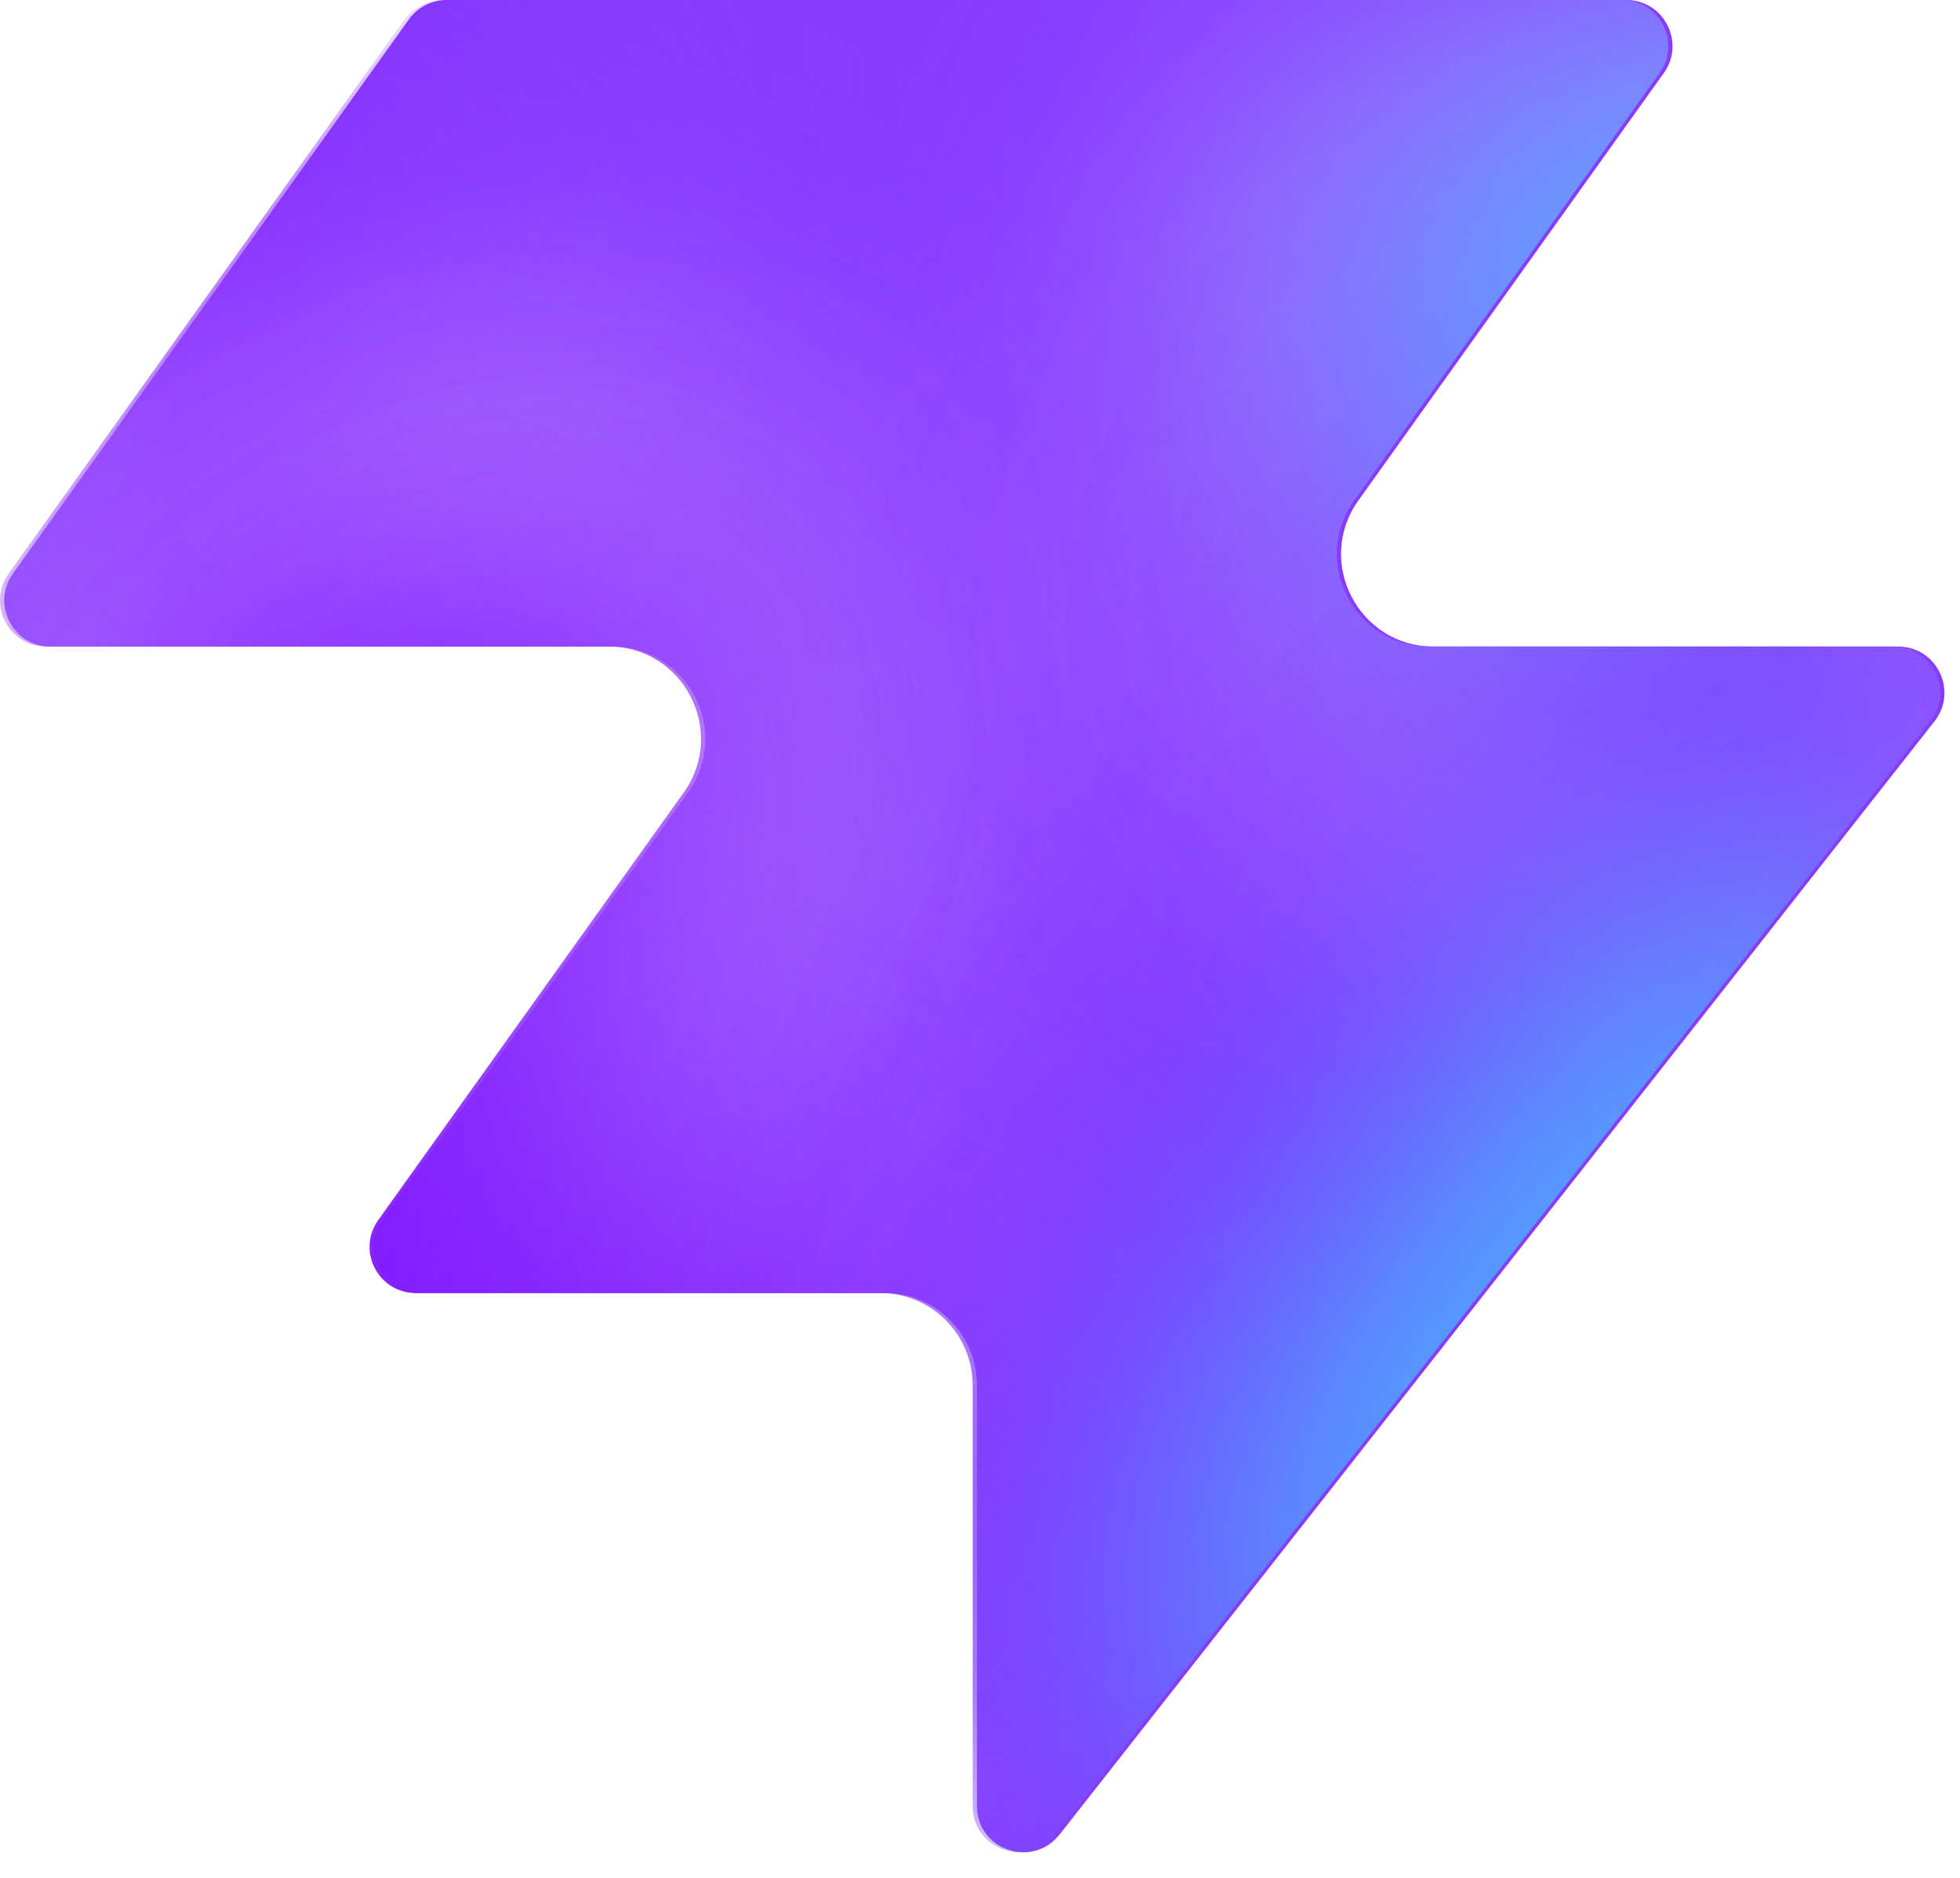
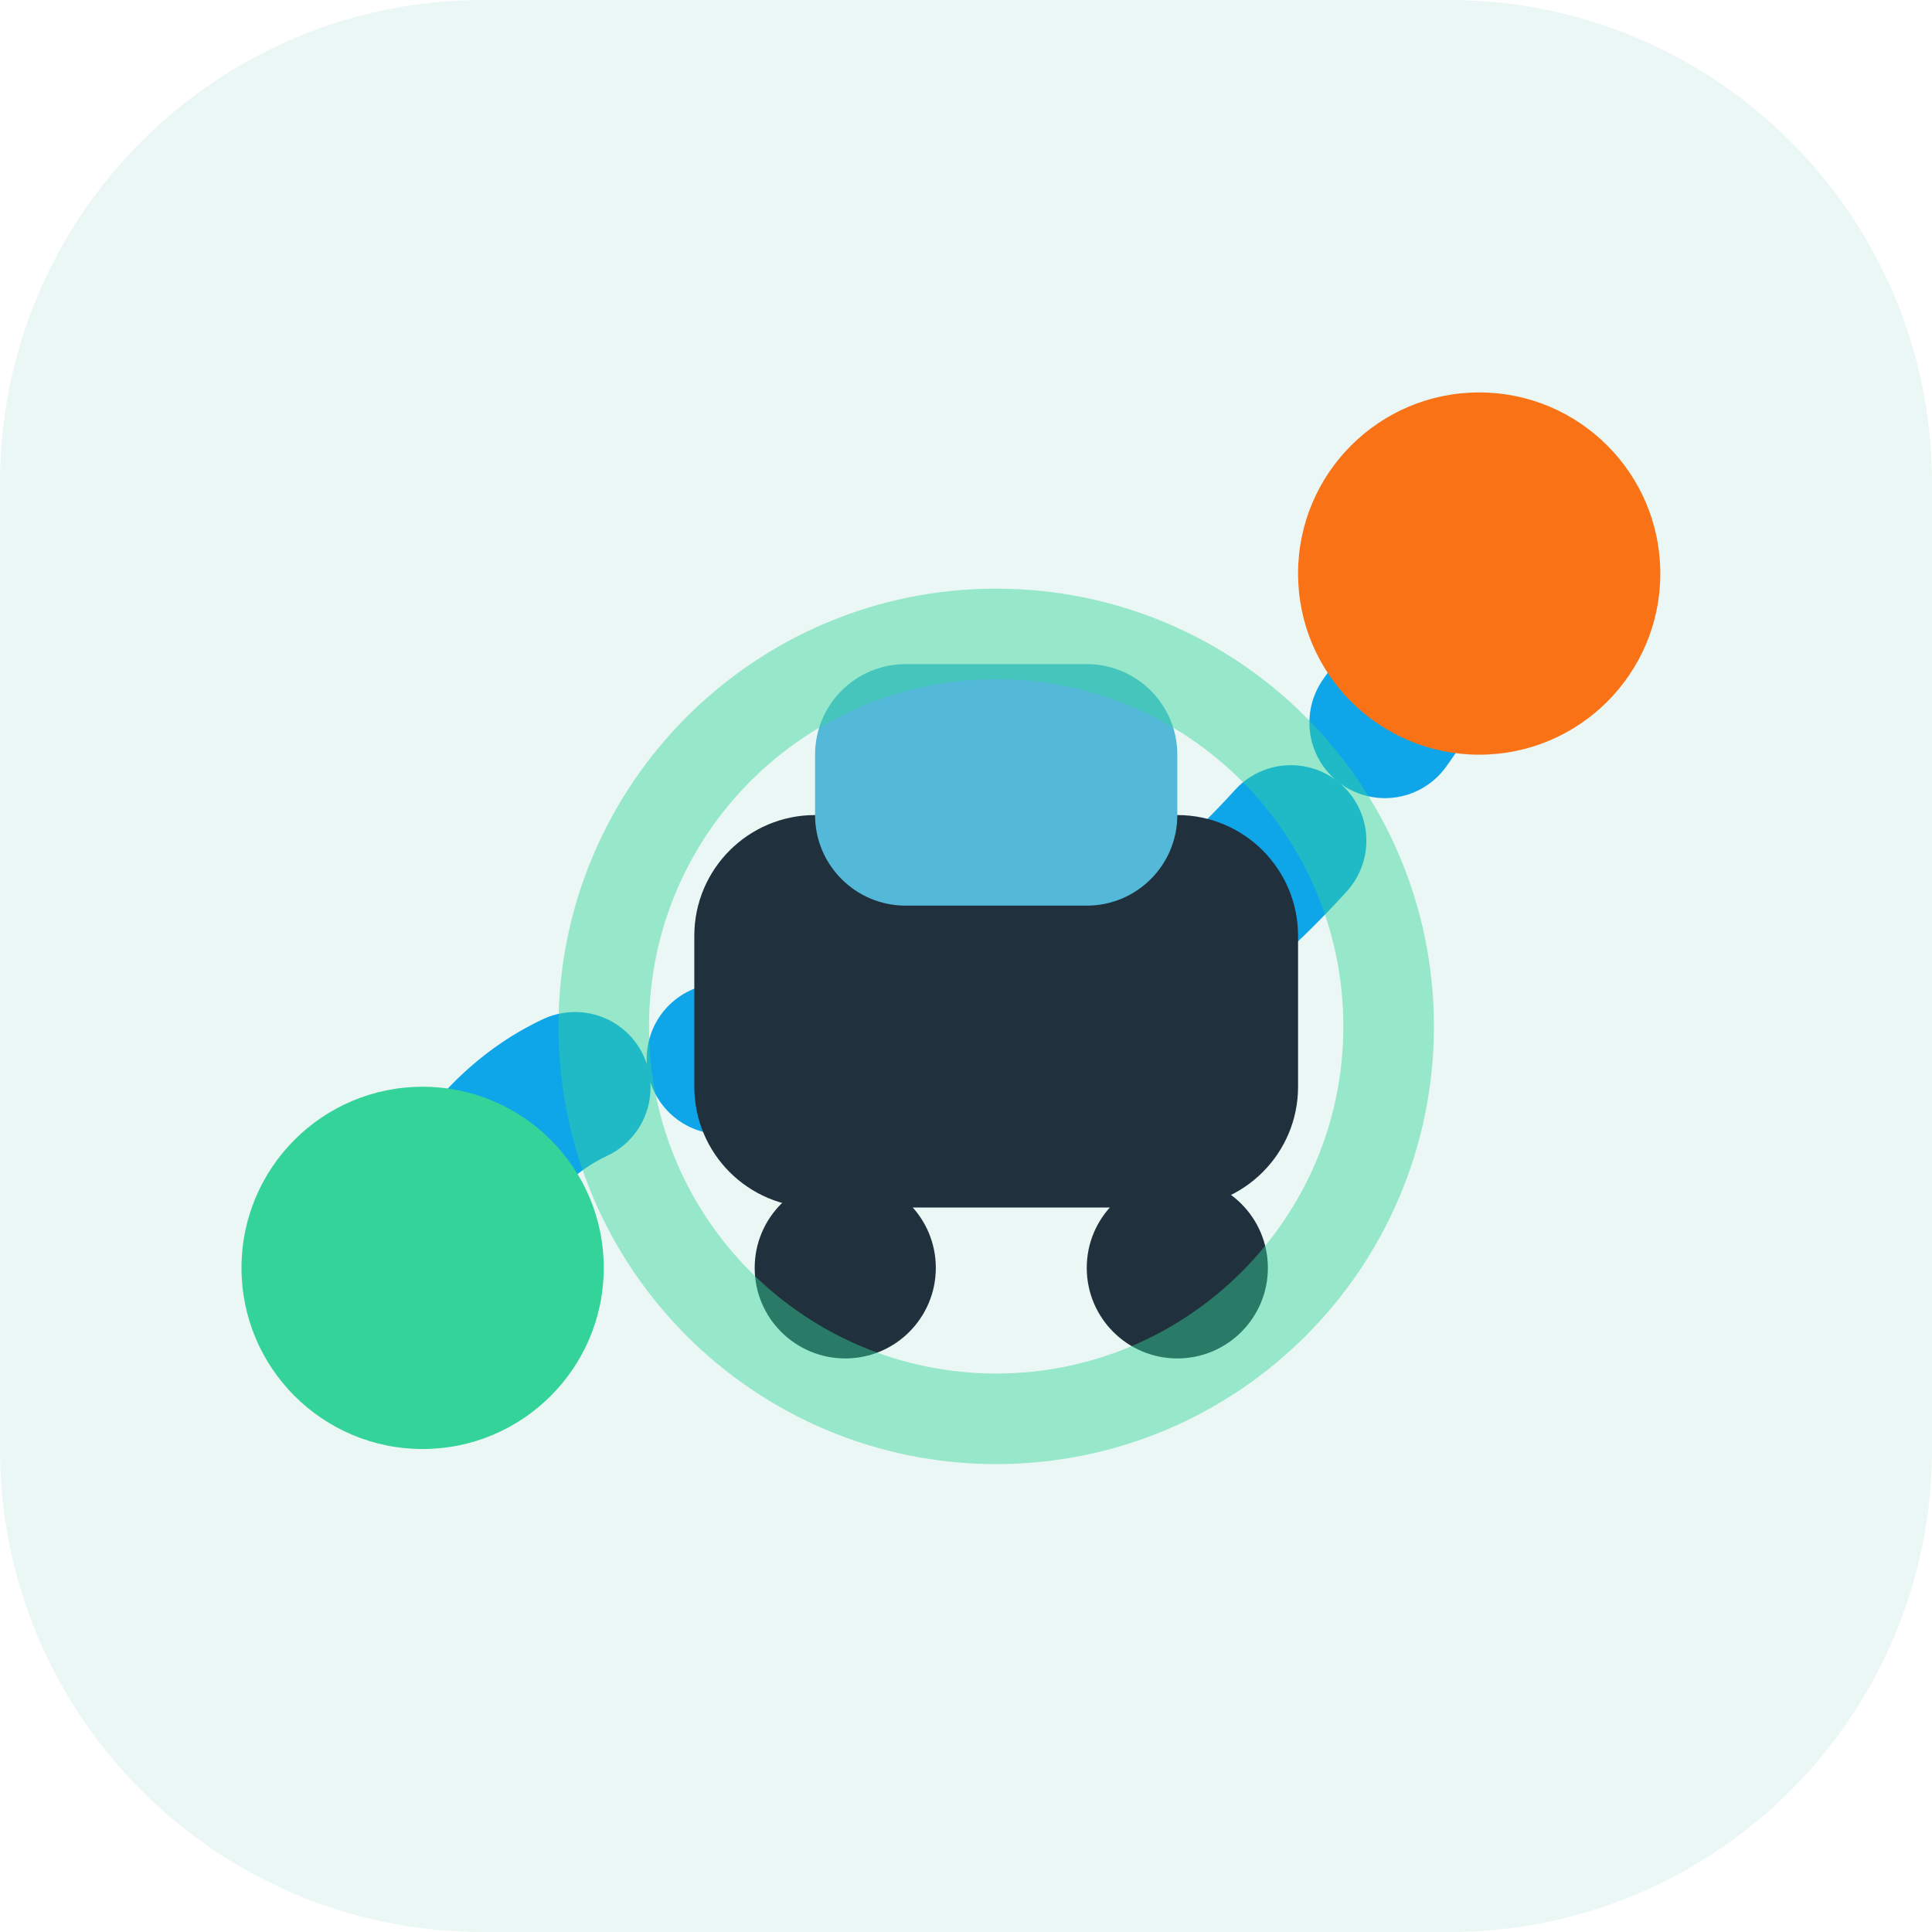
- <svg xmlns="http://www.w3.org/2000/svg" width="48" height="46" fill="none" viewBox="0 0 48 46">
-   <path fill="#863bff" d="M25.946 44.938c-.664.845-2.021.375-2.021-.698V33.937a2.26 2.26 0 0 0-2.262-2.262H10.287c-.92 0-1.456-1.04-.92-1.788l7.48-10.471c1.07-1.497 0-3.578-1.842-3.578H1.237c-.92 0-1.456-1.04-.92-1.788L10.013.474c.214-.297.556-.474.92-.474h28.894c.92 0 1.456 1.04.92 1.788l-7.48 10.471c-1.07 1.498 0 3.579 1.842 3.579h11.377c.943 0 1.473 1.088.89 1.83L25.947 44.94z" style="fill:#863bff;fill:color(display-p3 .525 .23 1);fill-opacity:1" />
-   <mask id="a" width="48" height="46" x="0" y="0" maskUnits="userSpaceOnUse" style="mask-type:alpha">
-     <path fill="#000" d="M25.842 44.938c-.664.844-2.021.375-2.021-.698V33.937a2.26 2.26 0 0 0-2.262-2.262H10.183c-.92 0-1.456-1.04-.92-1.788l7.48-10.471c1.07-1.498 0-3.579-1.842-3.579H1.133c-.92 0-1.456-1.04-.92-1.787L9.91.473c.214-.297.556-.474.92-.474h28.894c.92 0 1.456 1.04.92 1.788l-7.48 10.471c-1.07 1.498 0 3.578 1.842 3.578h11.377c.943 0 1.473 1.088.89 1.832L25.843 44.94z" style="fill:#000;fill-opacity:1" />
-   </mask>
-   <g mask="url(#a)">
-     <g filter="url(#b)">
-       <ellipse cx="5.508" cy="14.704" fill="#ede6ff" rx="5.508" ry="14.704" style="fill:#ede6ff;fill:color(display-p3 .927 .903 1);fill-opacity:1" transform="matrix(.00324 1 1 -.00324 -4.47 31.516)" />
-     </g>
-     <g filter="url(#c)">
-       <ellipse cx="10.399" cy="29.851" fill="#ede6ff" rx="10.399" ry="29.851" style="fill:#ede6ff;fill:color(display-p3 .927 .903 1);fill-opacity:1" transform="matrix(.00324 1 1 -.00324 -39.328 7.883)" />
-     </g>
-     <g filter="url(#d)">
-       <ellipse cx="5.508" cy="30.487" fill="#7e14ff" rx="5.508" ry="30.487" style="fill:#7e14ff;fill:color(display-p3 .492 .077 1);fill-opacity:1" transform="rotate(89.814 -25.913 -14.639)scale(1 -1)" />
-     </g>
-     <g filter="url(#e)">
-       <ellipse cx="5.508" cy="30.599" fill="#7e14ff" rx="5.508" ry="30.599" style="fill:#7e14ff;fill:color(display-p3 .492 .077 1);fill-opacity:1" transform="rotate(89.814 -32.644 -3.334)scale(1 -1)" />
-     </g>
-     <g filter="url(#f)">
-       <ellipse cx="5.508" cy="30.599" fill="#7e14ff" rx="5.508" ry="30.599" style="fill:#7e14ff;fill:color(display-p3 .492 .077 1);fill-opacity:1" transform="matrix(.00324 1 1 -.00324 -34.34 30.47)" />
-     </g>
-     <g filter="url(#g)">
-       <ellipse cx="14.072" cy="22.078" fill="#ede6ff" rx="14.072" ry="22.078" style="fill:#ede6ff;fill:color(display-p3 .927 .903 1);fill-opacity:1" transform="rotate(93.35 24.506 48.493)scale(-1 1)" />
-     </g>
-     <g filter="url(#h)">
-       <ellipse cx="3.47" cy="21.501" fill="#7e14ff" rx="3.47" ry="21.501" style="fill:#7e14ff;fill:color(display-p3 .492 .077 1);fill-opacity:1" transform="rotate(89.009 28.708 47.59)scale(-1 1)" />
-     </g>
-     <g filter="url(#i)">
-       <ellipse cx="3.47" cy="21.501" fill="#7e14ff" rx="3.47" ry="21.501" style="fill:#7e14ff;fill:color(display-p3 .492 .077 1);fill-opacity:1" transform="rotate(89.009 28.708 47.59)scale(-1 1)" />
-     </g>
-     <g filter="url(#j)">
-       <ellipse cx=".387" cy="8.972" fill="#7e14ff" rx="4.407" ry="29.108" style="fill:#7e14ff;fill:color(display-p3 .492 .077 1);fill-opacity:1" transform="rotate(39.51 .387 8.972)" />
-     </g>
-     <g filter="url(#k)">
-       <ellipse cx="47.523" cy="-6.092" fill="#7e14ff" rx="4.407" ry="29.108" style="fill:#7e14ff;fill:color(display-p3 .492 .077 1);fill-opacity:1" transform="rotate(37.892 47.523 -6.092)" />
-     </g>
-     <g filter="url(#l)">
-       <ellipse cx="41.412" cy="6.333" fill="#47bfff" rx="5.971" ry="9.665" style="fill:#47bfff;fill:color(display-p3 .28 .748 1);fill-opacity:1" transform="rotate(37.892 41.412 6.333)" />
-     </g>
-     <g filter="url(#m)">
-       <ellipse cx="-1.879" cy="38.332" fill="#7e14ff" rx="4.407" ry="29.108" style="fill:#7e14ff;fill:color(display-p3 .492 .077 1);fill-opacity:1" transform="rotate(37.892 -1.88 38.332)" />
-     </g>
-     <g filter="url(#n)">
-       <ellipse cx="-1.879" cy="38.332" fill="#7e14ff" rx="4.407" ry="29.108" style="fill:#7e14ff;fill:color(display-p3 .492 .077 1);fill-opacity:1" transform="rotate(37.892 -1.88 38.332)" />
-     </g>
-     <g filter="url(#o)">
-       <ellipse cx="35.651" cy="29.907" fill="#7e14ff" rx="4.407" ry="29.108" style="fill:#7e14ff;fill:color(display-p3 .492 .077 1);fill-opacity:1" transform="rotate(37.892 35.651 29.907)" />
-     </g>
-     <g filter="url(#p)">
-       <ellipse cx="38.418" cy="32.4" fill="#47bfff" rx="5.971" ry="15.297" style="fill:#47bfff;fill:color(display-p3 .28 .748 1);fill-opacity:1" transform="rotate(37.892 38.418 32.4)" />
-     </g>
+ <svg xmlns="http://www.w3.org/2000/svg" viewBox="0 0 64 64">
+   <style>
+     .route {
+       stroke-dasharray: 8 5;
+       animation: routeMove 1.8s linear infinite;
+     }
+ 
+     .cart {
+       animation: cartPulse 1.6s ease-in-out infinite;
+       transform-origin: center;
+     }
+ 
+     @keyframes routeMove {
+       to {
+         stroke-dashoffset: -26;
+       }
+     }
+ 
+     @keyframes cartPulse {
+       0%,
+       100% {
+         transform: scale(1);
+       }
+ 
+       50% {
+         transform: scale(1.08);
+       }
+     }
+   </style>
+   <rect width="64" height="64" rx="16" fill="#eaf7f4" />
+   <path class="route" d="M14 42 C21 26 33 47 49 19" fill="none" stroke="#0ea5e9" stroke-width="5" stroke-linecap="round" />
+   <circle cx="14" cy="42" r="6" fill="#34d399" />
+   <circle cx="49" cy="19" r="6" fill="#f97316" />
+   <g class="cart">
+     <rect x="23" y="27" width="20" height="13" rx="4" fill="#20313d" />
+     <rect x="27" y="22" width="12" height="8" rx="3" fill="#54b9d9" />
+     <circle cx="28" cy="42" r="3" fill="#20313d" />
+     <circle cx="39" cy="42" r="3" fill="#20313d" />
+     <circle cx="33" cy="34" r="13" fill="none" stroke="#34d399" stroke-width="3" opacity="0.45" />
  </g>
-   <defs>
-     <filter id="b" width="60.045" height="41.654" x="-19.77" y="16.149" color-interpolation-filters="sRGB" filterUnits="userSpaceOnUse">
-       <feFlood flood-opacity="0" result="BackgroundImageFix" />
-       <feBlend in="SourceGraphic" in2="BackgroundImageFix" result="shape" />
-       <feGaussianBlur result="effect1_foregroundBlur_2002_17158" stdDeviation="7.659" />
-     </filter>
-     <filter id="c" width="90.34" height="51.437" x="-54.613" y="-7.533" color-interpolation-filters="sRGB" filterUnits="userSpaceOnUse">
-       <feFlood flood-opacity="0" result="BackgroundImageFix" />
-       <feBlend in="SourceGraphic" in2="BackgroundImageFix" result="shape" />
-       <feGaussianBlur result="effect1_foregroundBlur_2002_17158" stdDeviation="7.659" />
-     </filter>
-     <filter id="d" width="79.355" height="29.4" x="-49.64" y="2.03" color-interpolation-filters="sRGB" filterUnits="userSpaceOnUse">
-       <feFlood flood-opacity="0" result="BackgroundImageFix" />
-       <feBlend in="SourceGraphic" in2="BackgroundImageFix" result="shape" />
-       <feGaussianBlur result="effect1_foregroundBlur_2002_17158" stdDeviation="4.596" />
-     </filter>
-     <filter id="e" width="79.579" height="29.4" x="-45.045" y="20.029" color-interpolation-filters="sRGB" filterUnits="userSpaceOnUse">
-       <feFlood flood-opacity="0" result="BackgroundImageFix" />
-       <feBlend in="SourceGraphic" in2="BackgroundImageFix" result="shape" />
-       <feGaussianBlur result="effect1_foregroundBlur_2002_17158" stdDeviation="4.596" />
-     </filter>
-     <filter id="f" width="79.579" height="29.4" x="-43.513" y="21.178" color-interpolation-filters="sRGB" filterUnits="userSpaceOnUse">
-       <feFlood flood-opacity="0" result="BackgroundImageFix" />
-       <feBlend in="SourceGraphic" in2="BackgroundImageFix" result="shape" />
-       <feGaussianBlur result="effect1_foregroundBlur_2002_17158" stdDeviation="4.596" />
-     </filter>
-     <filter id="g" width="74.749" height="58.852" x="15.756" y="-17.901" color-interpolation-filters="sRGB" filterUnits="userSpaceOnUse">
-       <feFlood flood-opacity="0" result="BackgroundImageFix" />
-       <feBlend in="SourceGraphic" in2="BackgroundImageFix" result="shape" />
-       <feGaussianBlur result="effect1_foregroundBlur_2002_17158" stdDeviation="7.659" />
-     </filter>
-     <filter id="h" width="61.377" height="25.362" x="23.548" y="2.284" color-interpolation-filters="sRGB" filterUnits="userSpaceOnUse">
-       <feFlood flood-opacity="0" result="BackgroundImageFix" />
-       <feBlend in="SourceGraphic" in2="BackgroundImageFix" result="shape" />
-       <feGaussianBlur result="effect1_foregroundBlur_2002_17158" stdDeviation="4.596" />
-     </filter>
-     <filter id="i" width="61.377" height="25.362" x="23.548" y="2.284" color-interpolation-filters="sRGB" filterUnits="userSpaceOnUse">
-       <feFlood flood-opacity="0" result="BackgroundImageFix" />
-       <feBlend in="SourceGraphic" in2="BackgroundImageFix" result="shape" />
-       <feGaussianBlur result="effect1_foregroundBlur_2002_17158" stdDeviation="4.596" />
-     </filter>
-     <filter id="j" width="56.045" height="63.649" x="-27.636" y="-22.853" color-interpolation-filters="sRGB" filterUnits="userSpaceOnUse">
-       <feFlood flood-opacity="0" result="BackgroundImageFix" />
-       <feBlend in="SourceGraphic" in2="BackgroundImageFix" result="shape" />
-       <feGaussianBlur result="effect1_foregroundBlur_2002_17158" stdDeviation="4.596" />
-     </filter>
-     <filter id="k" width="54.814" height="64.646" x="20.116" y="-38.415" color-interpolation-filters="sRGB" filterUnits="userSpaceOnUse">
-       <feFlood flood-opacity="0" result="BackgroundImageFix" />
-       <feBlend in="SourceGraphic" in2="BackgroundImageFix" result="shape" />
-       <feGaussianBlur result="effect1_foregroundBlur_2002_17158" stdDeviation="4.596" />
-     </filter>
-     <filter id="l" width="33.541" height="35.313" x="24.641" y="-11.323" color-interpolation-filters="sRGB" filterUnits="userSpaceOnUse">
-       <feFlood flood-opacity="0" result="BackgroundImageFix" />
-       <feBlend in="SourceGraphic" in2="BackgroundImageFix" result="shape" />
-       <feGaussianBlur result="effect1_foregroundBlur_2002_17158" stdDeviation="4.596" />
-     </filter>
-     <filter id="m" width="54.814" height="64.646" x="-29.286" y="6.009" color-interpolation-filters="sRGB" filterUnits="userSpaceOnUse">
-       <feFlood flood-opacity="0" result="BackgroundImageFix" />
-       <feBlend in="SourceGraphic" in2="BackgroundImageFix" result="shape" />
-       <feGaussianBlur result="effect1_foregroundBlur_2002_17158" stdDeviation="4.596" />
-     </filter>
-     <filter id="n" width="54.814" height="64.646" x="-29.286" y="6.009" color-interpolation-filters="sRGB" filterUnits="userSpaceOnUse">
-       <feFlood flood-opacity="0" result="BackgroundImageFix" />
-       <feBlend in="SourceGraphic" in2="BackgroundImageFix" result="shape" />
-       <feGaussianBlur result="effect1_foregroundBlur_2002_17158" stdDeviation="4.596" />
-     </filter>
-     <filter id="o" width="54.814" height="64.646" x="8.244" y="-2.416" color-interpolation-filters="sRGB" filterUnits="userSpaceOnUse">
-       <feFlood flood-opacity="0" result="BackgroundImageFix" />
-       <feBlend in="SourceGraphic" in2="BackgroundImageFix" result="shape" />
-       <feGaussianBlur result="effect1_foregroundBlur_2002_17158" stdDeviation="4.596" />
-     </filter>
-     <filter id="p" width="39.409" height="43.623" x="18.713" y="10.588" color-interpolation-filters="sRGB" filterUnits="userSpaceOnUse">
-       <feFlood flood-opacity="0" result="BackgroundImageFix" />
-       <feBlend in="SourceGraphic" in2="BackgroundImageFix" result="shape" />
-       <feGaussianBlur result="effect1_foregroundBlur_2002_17158" stdDeviation="4.596" />
-     </filter>
-   </defs>
</svg>
